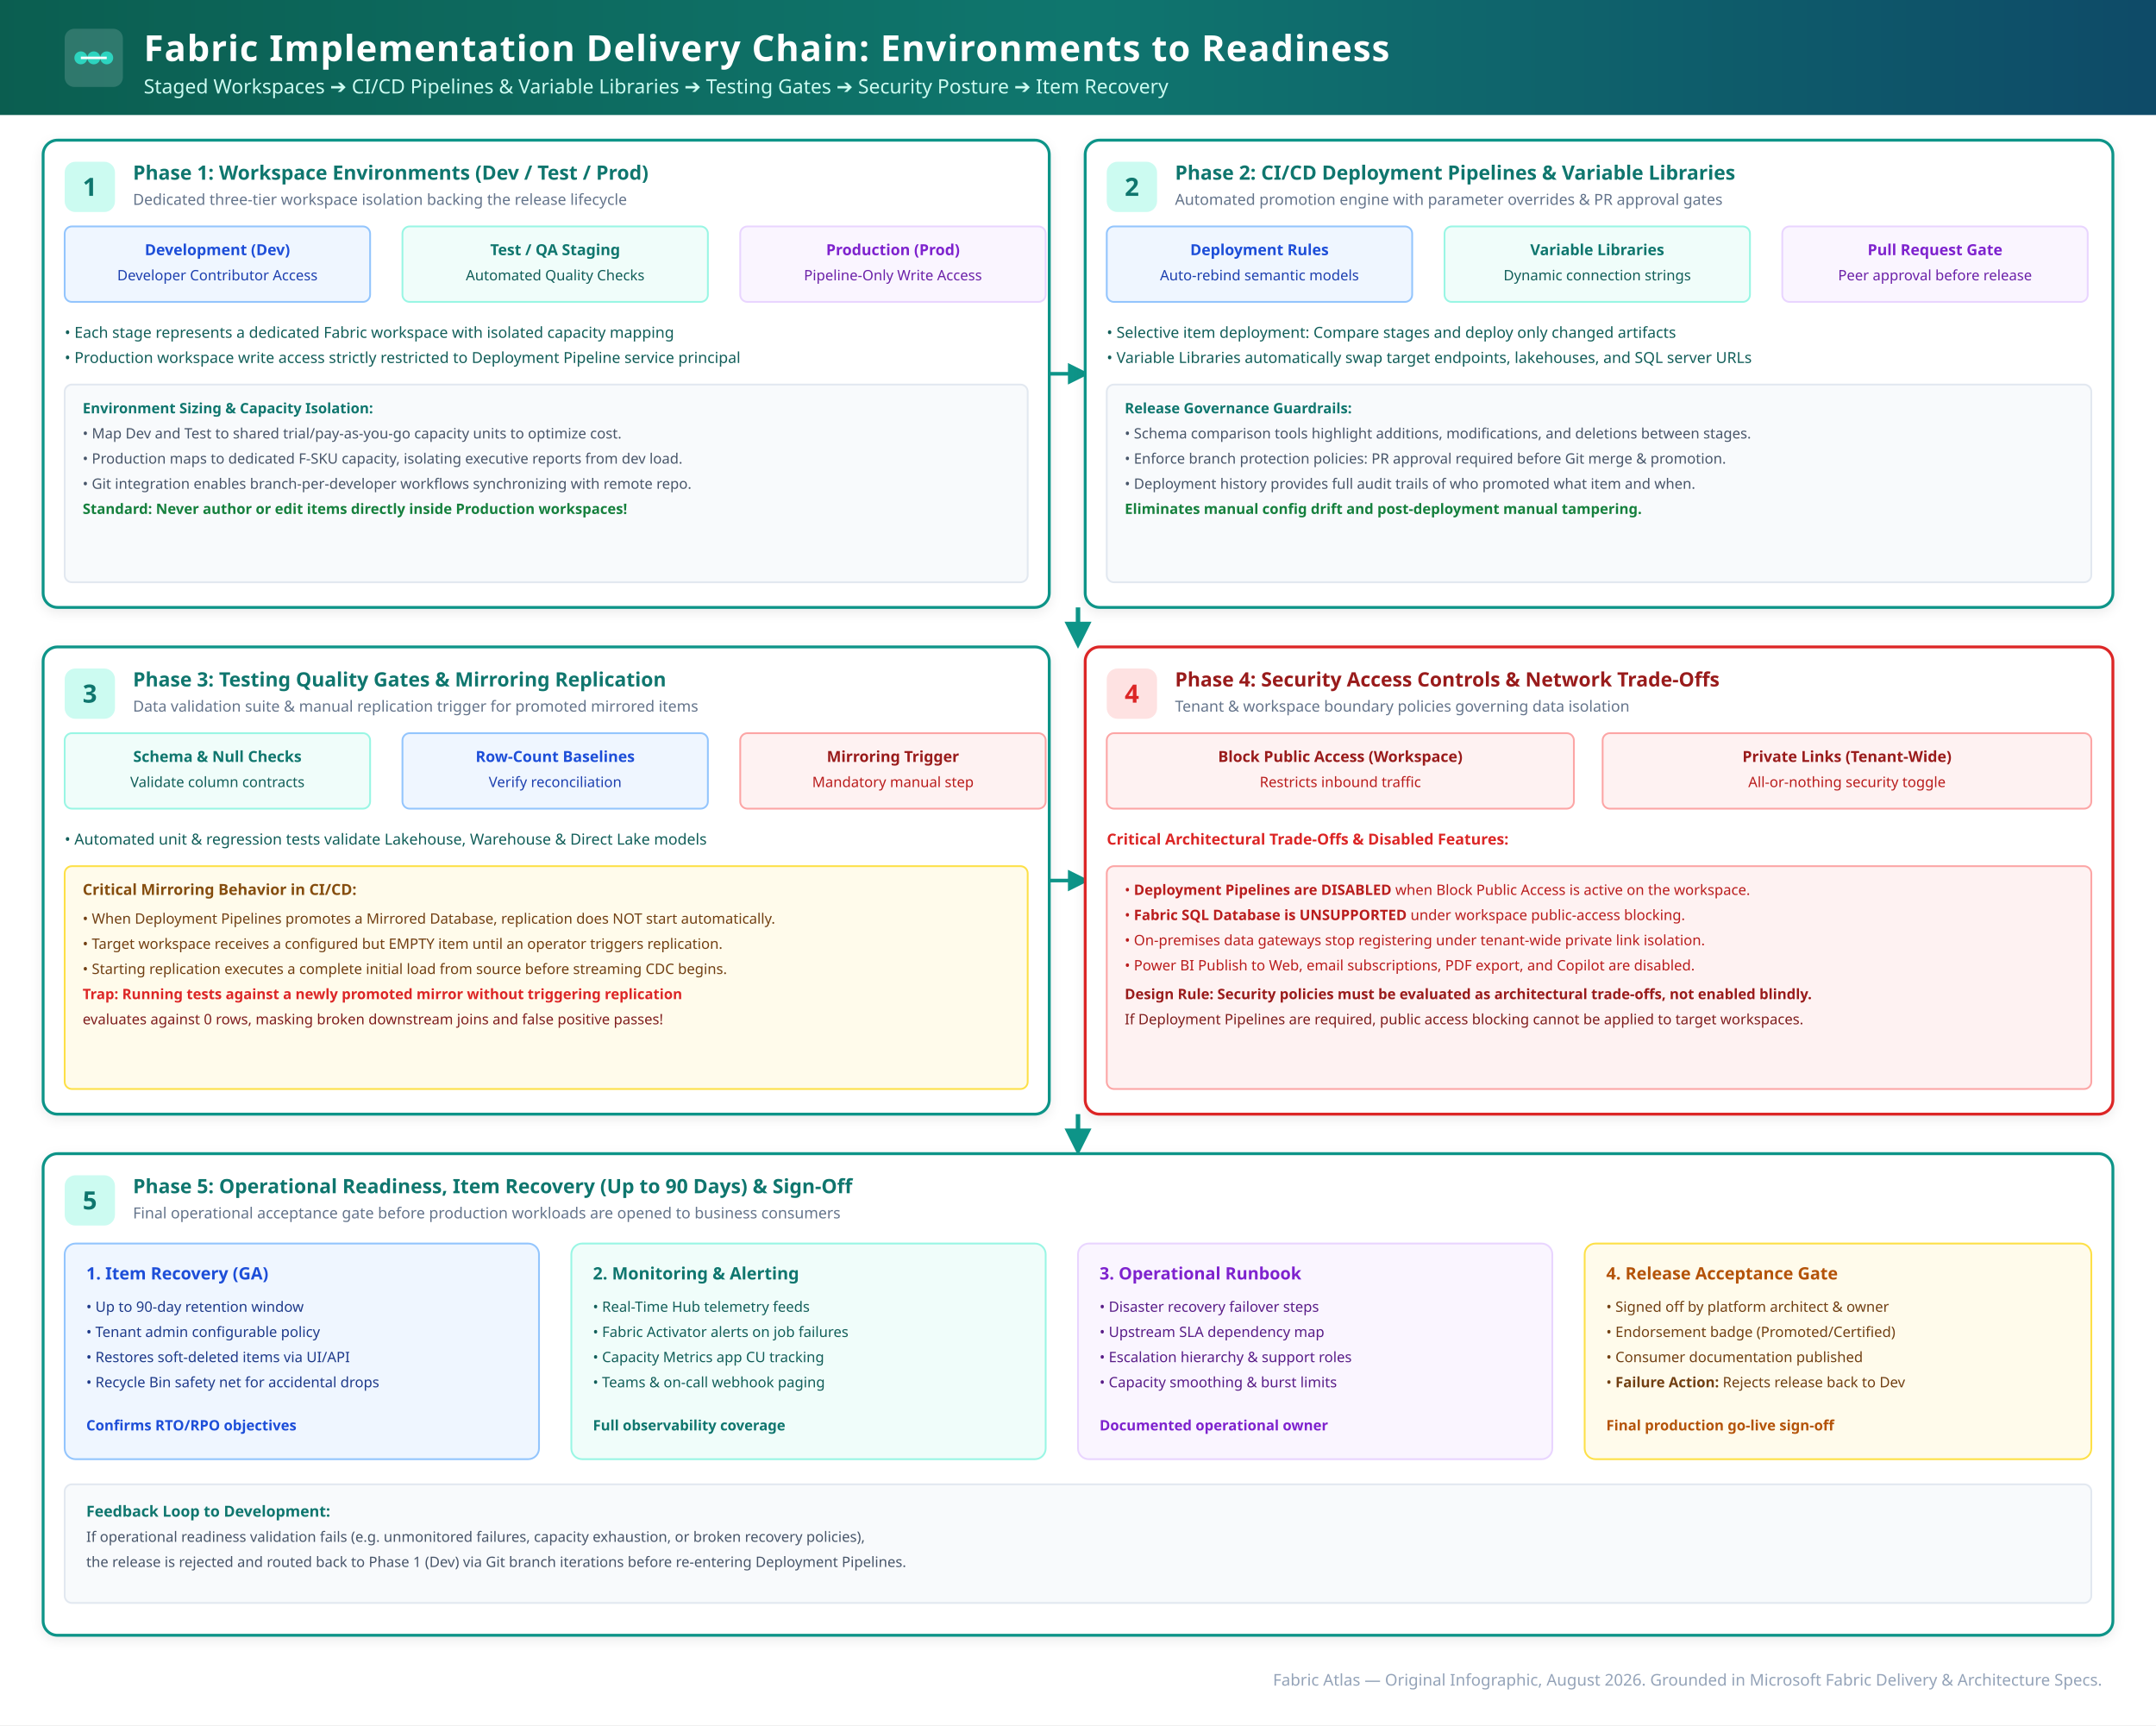
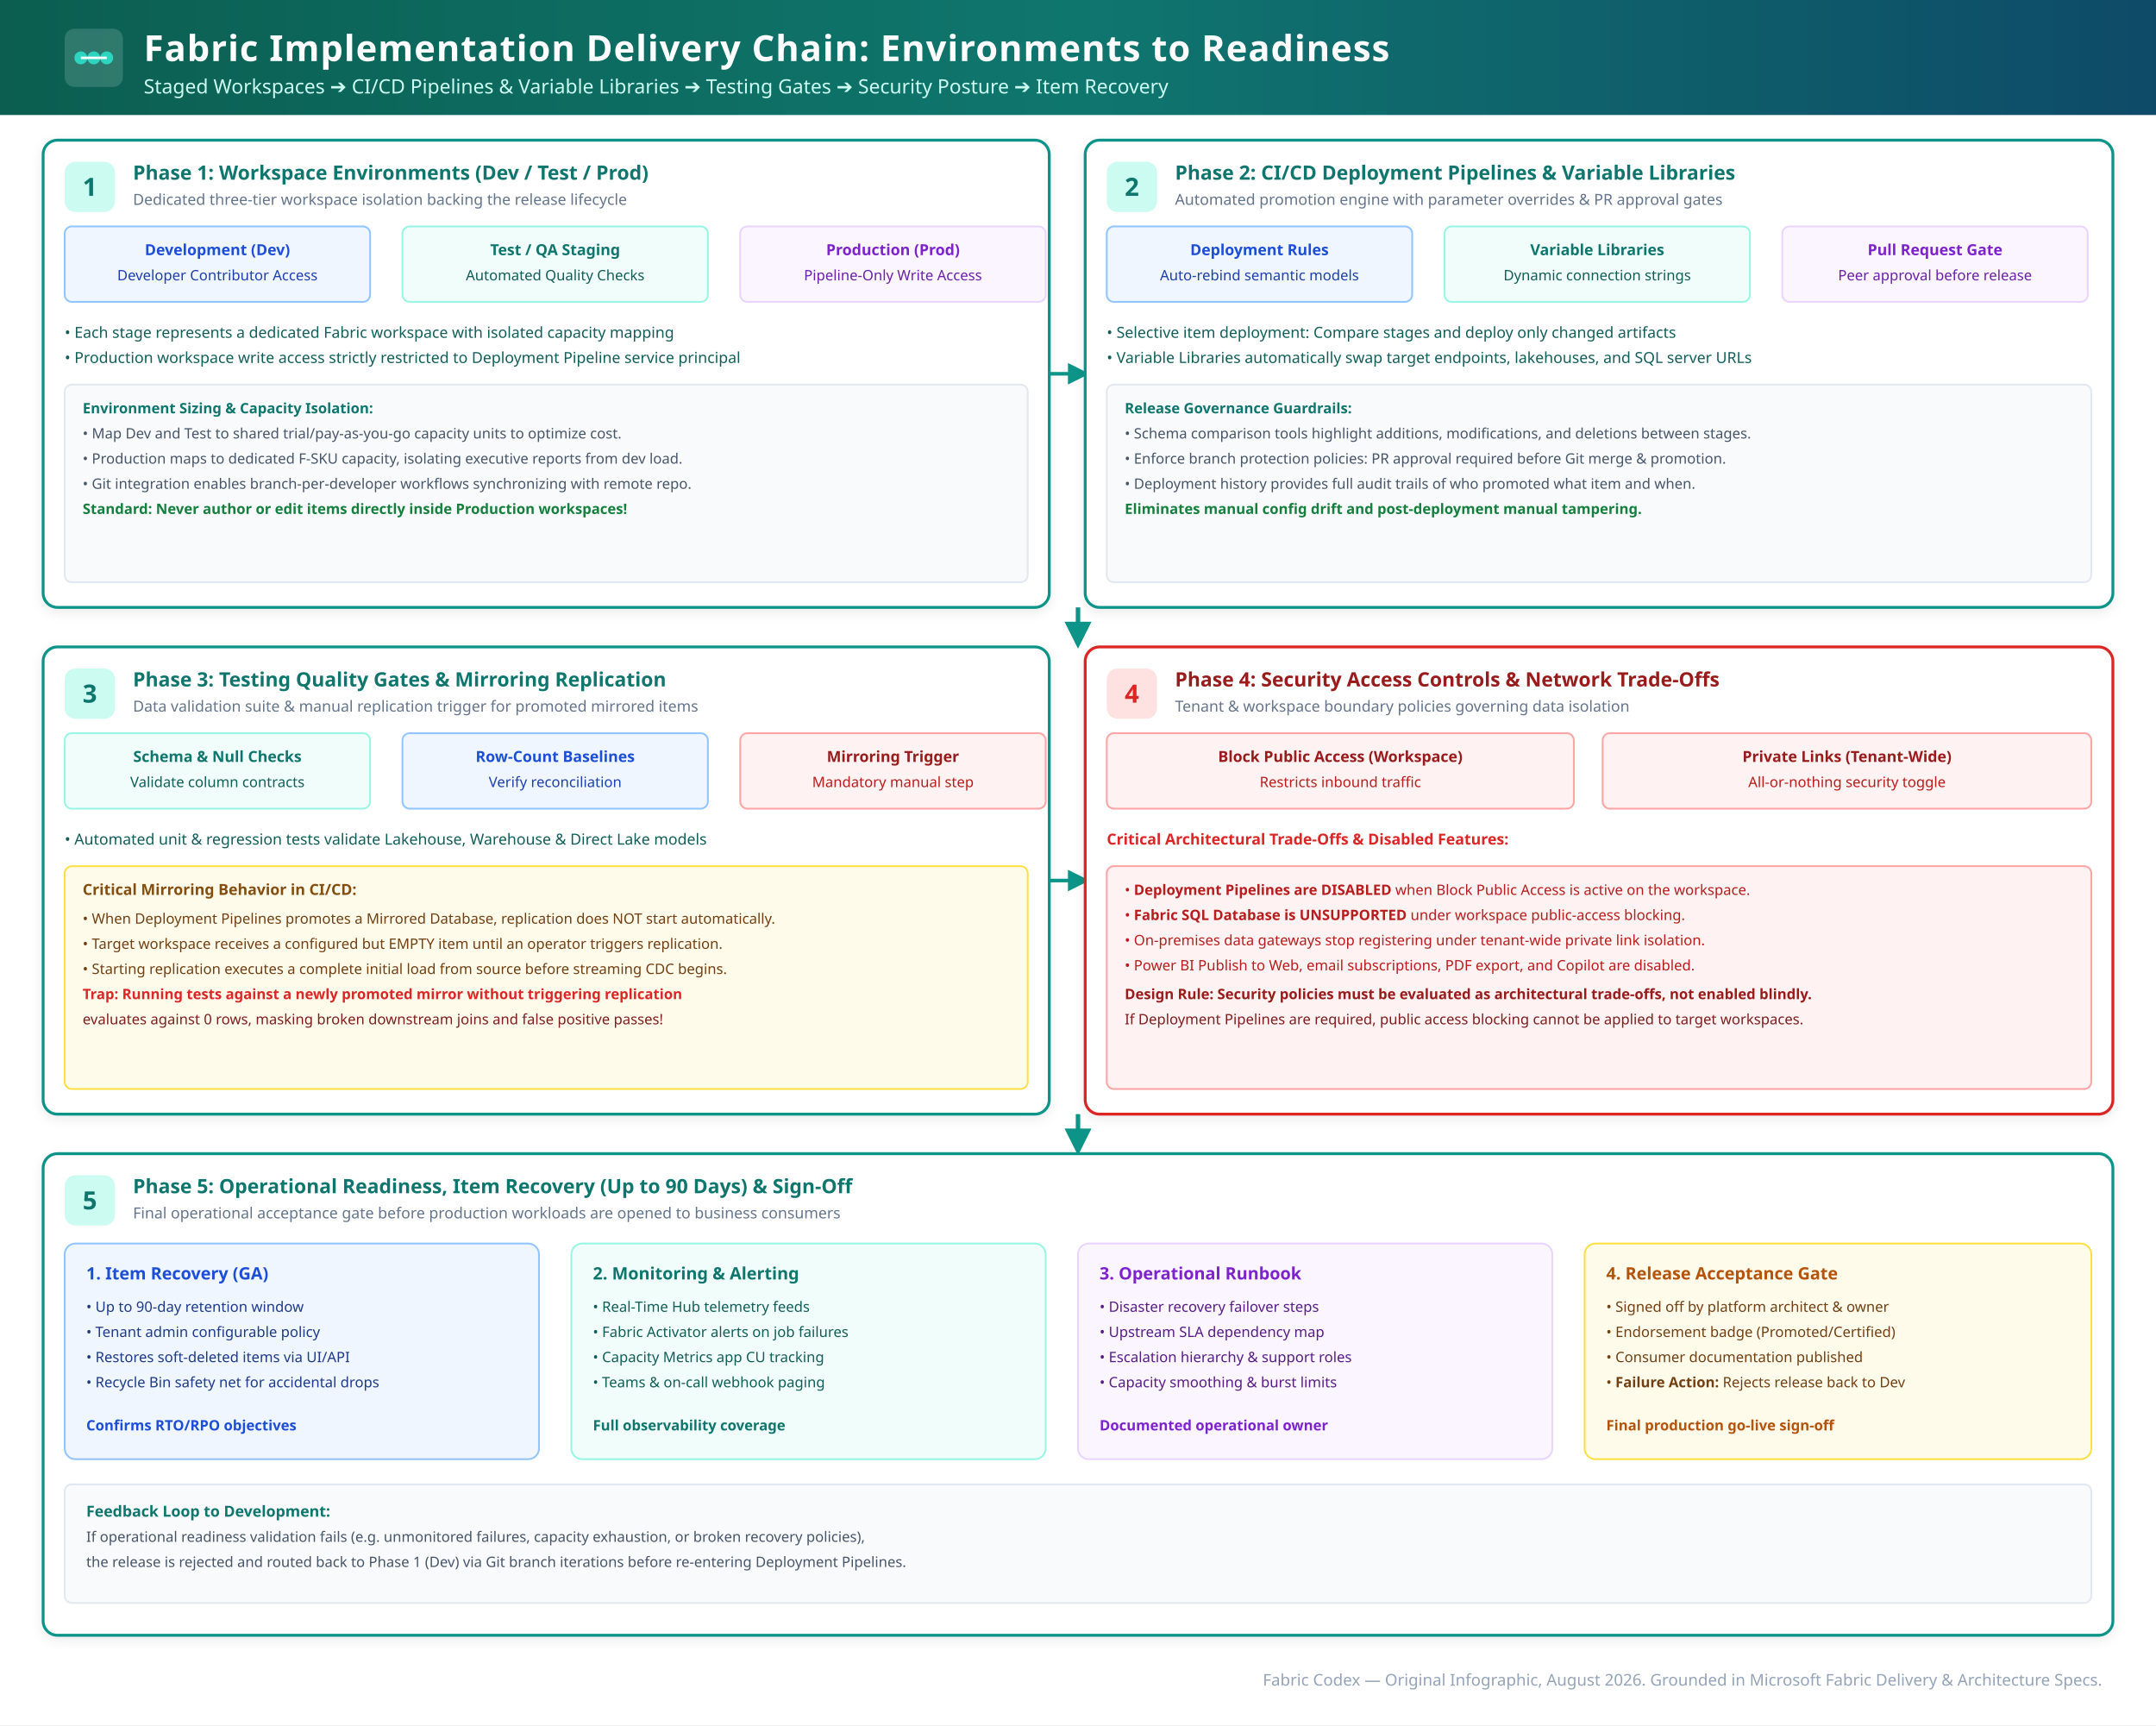
<svg xmlns="http://www.w3.org/2000/svg" viewBox="0 0 1200 960" font-family="Segoe UI, -apple-system, sans-serif" role="img" aria-labelledby="aia-title aia-desc" data-diagram-id="architecture-implementation-architecture">
  <defs>
    <linearGradient id="aia-head" x1="0" y1="0" x2="1" y2="0">
      <stop offset="0%" stop-color="#0B5E50" />
      <stop offset="50%" stop-color="#0F766E" />
      <stop offset="100%" stop-color="#0E4A68" />
    </linearGradient>
    <linearGradient id="aia-teal-bg" x1="0" y1="0" x2="0" y2="1">
      <stop offset="0%" stop-color="#F0FDFA" />
      <stop offset="100%" stop-color="#CCFBF1" />
    </linearGradient>
    <linearGradient id="aia-blue-bg" x1="0" y1="0" x2="0" y2="1">
      <stop offset="0%" stop-color="#EFF6FF" />
      <stop offset="100%" stop-color="#DBEAFE" />
    </linearGradient>
    <linearGradient id="aia-purple-bg" x1="0" y1="0" x2="0" y2="1">
      <stop offset="0%" stop-color="#FAF5FF" />
      <stop offset="100%" stop-color="#F3E8FF" />
    </linearGradient>
    <filter id="aia-shadow" x="-3%" y="-4%" width="106%" height="110%" filterUnits="userSpaceOnUse">
      <feDropShadow dx="0" dy="2" stdDeviation="3" flood-color="#0F172A" flood-opacity="0.08" />
    </filter>
    <marker id="aia-arr-teal" viewBox="0 0 10 10" refX="8" refY="5" markerWidth="6" markerHeight="6" orient="auto-start-reverse">
      <path d="M0 0 L10 5 L0 10 z" fill="#0D9488" />
    </marker>
    <marker id="aia-arr-blue" viewBox="0 0 10 10" refX="8" refY="5" markerWidth="6" markerHeight="6" orient="auto-start-reverse">
      <path d="M0 0 L10 5 L0 10 z" fill="#2563EB" />
    </marker>
    <marker id="aia-arr-red" viewBox="0 0 10 10" refX="8" refY="5" markerWidth="6" markerHeight="6" orient="auto-start-reverse">
      <path d="M0 0 L10 5 L0 10 z" fill="#DC2626" />
    </marker>
  </defs>
  <rect width="1200" height="960" fill="#FFFFFF" />
  <rect width="1200" height="64" fill="url(#aia-head)" />
  <g data-official-icon="microsoft" data-icon-name="deployment_pipelines_32">
    <g transform="translate(36, 16) scale(0.9)">
      <rect width="36" height="36" rx="6" fill="#FFFFFF" fill-opacity="0.15" />
      <circle cx="10" cy="18" r="4" fill="#2DD4BF" />
      <circle cx="18" cy="18" r="4" fill="#2DD4BF" />
      <circle cx="26" cy="18" r="4" fill="#2DD4BF" />
      <line x1="10" y1="18" x2="26" y2="18" stroke="#FFFFFF" stroke-width="1.5" />
    </g>
  </g>
  <text x="80" y="34" font-size="20" font-weight="800" fill="#FFFFFF" letter-spacing="0.5px">Fabric Implementation Delivery Chain: Environments to Readiness</text>
  <text x="80" y="52" font-size="11" fill="#CCFBF1">Staged Workspaces ➔ CI/CD Pipelines &amp; Variable Libraries ➔ Testing Gates ➔ Security Posture ➔ Item Recovery</text>
  <g data-node-id="environments" role="group" tabindex="0" aria-label="Workspace environments (Dev / Test / Production)">
    <rect x="24" y="78" width="560" height="260" rx="8" fill="#FFFFFF" stroke="#0D9488" stroke-width="1.6" filter="url(#aia-shadow)" />
    <rect x="36" y="90" width="28" height="28" rx="6" fill="#CCFBF1" />
    <text x="50" y="109" text-anchor="middle" font-size="14" font-weight="900" fill="#0F766E">1</text>
    <text x="74" y="100" font-size="11" font-weight="800" fill="#0F766E">Phase 1: Workspace Environments (Dev / Test / Prod)</text>
    <text x="74" y="114" font-size="8.5" fill="#64748B">Dedicated three-tier workspace isolation backing the release lifecycle</text>
    <g transform="translate(36, 126)">
      <rect x="0" y="0" width="170" height="42" rx="4" fill="#EFF6FF" stroke="#93C5FD" />
      <text x="85" y="16" text-anchor="middle" font-size="8.5" font-weight="800" fill="#1D4ED8">Development (Dev)</text>
      <text x="85" y="30" text-anchor="middle" font-size="8" fill="#1E40AF">Developer Contributor Access</text>
      <rect x="188" y="0" width="170" height="42" rx="4" fill="#F0FDFA" stroke="#99F6E4" />
      <text x="273" y="16" text-anchor="middle" font-size="8.5" font-weight="800" fill="#0F766E">Test / QA Staging</text>
      <text x="273" y="30" text-anchor="middle" font-size="8" fill="#115E59">Automated Quality Checks</text>
      <rect x="376" y="0" width="170" height="42" rx="4" fill="#FAF5FF" stroke="#E9D5FF" />
      <text x="461" y="16" text-anchor="middle" font-size="8.5" font-weight="800" fill="#7E22CE">Production (Prod)</text>
      <text x="461" y="30" text-anchor="middle" font-size="8" fill="#6B21A8">Pipeline-Only Write Access</text>
    </g>
    <text x="36" y="188" font-size="8.5" fill="#115E59">• Each stage represents a dedicated Fabric workspace with isolated capacity mapping</text>
    <text x="36" y="202" font-size="8.5" fill="#115E59">• Production workspace write access strictly restricted to Deployment Pipeline service principal</text>
    <rect x="36" y="214" width="536" height="110" rx="4" fill="#F8FAFC" stroke="#E2E8F0" />
    <text x="46" y="230" font-size="8" font-weight="700" fill="#0F766E">Environment Sizing &amp; Capacity Isolation:</text>
    <text x="46" y="244" font-size="8" fill="#475569">• Map Dev and Test to shared trial/pay-as-you-go capacity units to optimize cost.</text>
    <text x="46" y="258" font-size="8" fill="#475569">• Production maps to dedicated F-SKU capacity, isolating executive reports from dev load.</text>
    <text x="46" y="272" font-size="8" fill="#475569">• Git integration enables branch-per-developer workflows synchronizing with remote repo.</text>
    <text x="46" y="286" font-size="8" font-weight="700" fill="#15803D">Standard: Never author or edit items directly inside Production workspaces!</text>
  </g>
  <line x1="584" y1="208" x2="604" y2="208" stroke="#0D9488" stroke-width="2" marker-end="url(#aia-arr-teal)" />
  <g data-node-id="deployment-pipelines" role="group" tabindex="0" aria-label="Deployment Pipelines — promote + Variable Libraries">
    <rect x="604" y="78" width="572" height="260" rx="8" fill="#FFFFFF" stroke="#0D9488" stroke-width="1.6" filter="url(#aia-shadow)" />
    <rect x="616" y="90" width="28" height="28" rx="6" fill="#CCFBF1" />
    <text x="630" y="109" text-anchor="middle" font-size="14" font-weight="900" fill="#0F766E">2</text>
    <text x="654" y="100" font-size="11" font-weight="800" fill="#0F766E">Phase 2: CI/CD Deployment Pipelines &amp; Variable Libraries</text>
    <text x="654" y="114" font-size="8.5" fill="#64748B">Automated promotion engine with parameter overrides &amp; PR approval gates</text>
    <g transform="translate(616, 126)">
      <rect x="0" y="0" width="170" height="42" rx="4" fill="#EFF6FF" stroke="#93C5FD" />
      <text x="85" y="16" text-anchor="middle" font-size="8.5" font-weight="800" fill="#1D4ED8">Deployment Rules</text>
      <text x="85" y="30" text-anchor="middle" font-size="8" fill="#1E40AF">Auto-rebind semantic models</text>
      <rect x="188" y="0" width="170" height="42" rx="4" fill="#F0FDFA" stroke="#99F6E4" />
      <text x="273" y="16" text-anchor="middle" font-size="8.5" font-weight="800" fill="#0F766E">Variable Libraries</text>
      <text x="273" y="30" text-anchor="middle" font-size="8" fill="#115E59">Dynamic connection strings</text>
      <rect x="376" y="0" width="170" height="42" rx="4" fill="#FAF5FF" stroke="#E9D5FF" />
      <text x="461" y="16" text-anchor="middle" font-size="8.5" font-weight="800" fill="#7E22CE">Pull Request Gate</text>
      <text x="461" y="30" text-anchor="middle" font-size="8" fill="#6B21A8">Peer approval before release</text>
    </g>
    <text x="616" y="188" font-size="8.5" fill="#115E59">• Selective item deployment: Compare stages and deploy only changed artifacts</text>
    <text x="616" y="202" font-size="8.5" fill="#115E59">• Variable Libraries automatically swap target endpoints, lakehouses, and SQL server URLs</text>
    <rect x="616" y="214" width="548" height="110" rx="4" fill="#F8FAFC" stroke="#E2E8F0" />
    <text x="626" y="230" font-size="8" font-weight="700" fill="#0F766E">Release Governance Guardrails:</text>
    <text x="626" y="244" font-size="8" fill="#475569">• Schema comparison tools highlight additions, modifications, and deletions between stages.</text>
    <text x="626" y="258" font-size="8" fill="#475569">• Enforce branch protection policies: PR approval required before Git merge &amp; promotion.</text>
    <text x="626" y="272" font-size="8" fill="#475569">• Deployment history provides full audit trails of who promoted what item and when.</text>
    <text x="626" y="286" font-size="8" font-weight="700" fill="#15803D">Eliminates manual config drift and post-deployment manual tampering.</text>
  </g>
  <path d="M 600,338 L 600,358" fill="none" stroke="#0D9488" stroke-width="2.5" marker-end="url(#aia-arr-teal)" />
  <g data-node-id="testing" role="group" tabindex="0" aria-label="Testing — quality gates + mirroring replication trigger">
    <rect x="24" y="360" width="560" height="260" rx="8" fill="#FFFFFF" stroke="#0D9488" stroke-width="1.6" filter="url(#aia-shadow)" />
    <rect x="36" y="372" width="28" height="28" rx="6" fill="#CCFBF1" />
    <text x="50" y="391" text-anchor="middle" font-size="14" font-weight="900" fill="#0F766E">3</text>
    <text x="74" y="382" font-size="11" font-weight="800" fill="#0F766E">Phase 3: Testing Quality Gates &amp; Mirroring Replication</text>
    <text x="74" y="396" font-size="8.5" fill="#64748B">Data validation suite &amp; manual replication trigger for promoted mirrored items</text>
    <g transform="translate(36, 408)">
      <rect x="0" y="0" width="170" height="42" rx="4" fill="#F0FDFA" stroke="#99F6E4" />
      <text x="85" y="16" text-anchor="middle" font-size="8.5" font-weight="800" fill="#0F766E">Schema &amp; Null Checks</text>
      <text x="85" y="30" text-anchor="middle" font-size="8" fill="#115E59">Validate column contracts</text>
      <rect x="188" y="0" width="170" height="42" rx="4" fill="#EFF6FF" stroke="#93C5FD" />
      <text x="273" y="16" text-anchor="middle" font-size="8.5" font-weight="800" fill="#1D4ED8">Row-Count Baselines</text>
      <text x="273" y="30" text-anchor="middle" font-size="8" fill="#1E40AF">Verify reconciliation</text>
      <rect x="376" y="0" width="170" height="42" rx="4" fill="#FEF2F2" stroke="#FCA5A5" />
      <text x="461" y="16" text-anchor="middle" font-size="8.5" font-weight="800" fill="#991B1B">Mirroring Trigger</text>
      <text x="461" y="30" text-anchor="middle" font-size="8" fill="#B91C1C">Mandatory manual step</text>
    </g>
    <text x="36" y="470" font-size="8.5" fill="#115E59">• Automated unit &amp; regression tests validate Lakehouse, Warehouse &amp; Direct Lake models</text>
    <rect x="36" y="482" width="536" height="124" rx="4" fill="#FFFBEB" stroke="#FDE047" />
    <text x="46" y="498" font-size="8.5" font-weight="800" fill="#854D0E">Critical Mirroring Behavior in CI/CD:</text>
    <text x="46" y="514" font-size="8" fill="#713F12">• When Deployment Pipelines promotes a Mirrored Database, replication does NOT start automatically.</text>
    <text x="46" y="528" font-size="8" fill="#713F12">• Target workspace receives a configured but EMPTY item until an operator triggers replication.</text>
    <text x="46" y="542" font-size="8" fill="#713F12">• Starting replication executes a complete initial load from source before streaming CDC begins.</text>
    <text x="46" y="556" font-size="8" font-weight="700" fill="#DC2626">Trap: Running tests against a newly promoted mirror without triggering replication</text>
    <text x="46" y="570" font-size="8" fill="#7F1D1D">evaluates against 0 rows, masking broken downstream joins and false positive passes!</text>
  </g>
  <line x1="584" y1="490" x2="604" y2="490" stroke="#0D9488" stroke-width="2" marker-end="url(#aia-arr-teal)" />
  <g data-node-id="security" role="group" tabindex="0" aria-label="Security — workspace &amp; tenant access controls">
    <rect x="604" y="360" width="572" height="260" rx="8" fill="#FFFFFF" stroke="#DC2626" stroke-width="1.6" filter="url(#aia-shadow)" />
    <rect x="616" y="372" width="28" height="28" rx="6" fill="#FEE2E2" />
    <text x="630" y="391" text-anchor="middle" font-size="14" font-weight="900" fill="#DC2626">4</text>
    <text x="654" y="382" font-size="11" font-weight="800" fill="#991B1B">Phase 4: Security Access Controls &amp; Network Trade-Offs</text>
    <text x="654" y="396" font-size="8.5" fill="#64748B">Tenant &amp; workspace boundary policies governing data isolation</text>
    <g transform="translate(616, 408)">
      <rect x="0" y="0" width="260" height="42" rx="4" fill="#FEF2F2" stroke="#FCA5A5" />
      <text x="130" y="16" text-anchor="middle" font-size="8.5" font-weight="800" fill="#991B1B">Block Public Access (Workspace)</text>
      <text x="130" y="30" text-anchor="middle" font-size="8" fill="#B91C1C">Restricts inbound traffic</text>
      <rect x="276" y="0" width="272" height="42" rx="4" fill="#FEF2F2" stroke="#FCA5A5" />
      <text x="412" y="16" text-anchor="middle" font-size="8.5" font-weight="800" fill="#991B1B">Private Links (Tenant-Wide)</text>
      <text x="412" y="30" text-anchor="middle" font-size="8" fill="#B91C1C">All-or-nothing security toggle</text>
    </g>
    <text x="616" y="470" font-size="8.5" font-weight="700" fill="#DC2626">Critical Architectural Trade-Offs &amp; Disabled Features:</text>
    <rect x="616" y="482" width="548" height="124" rx="4" fill="#FEF2F2" stroke="#FCA5A5" />
    <text x="626" y="498" font-size="8" fill="#B91C1C">• <tspan font-weight="700">Deployment Pipelines are DISABLED</tspan> when Block Public Access is active on the workspace.</text>
    <text x="626" y="512" font-size="8" fill="#B91C1C">• <tspan font-weight="700">Fabric SQL Database is UNSUPPORTED</tspan> under workspace public-access blocking.</text>
    <text x="626" y="526" font-size="8" fill="#B91C1C">• On-premises data gateways stop registering under tenant-wide private link isolation.</text>
    <text x="626" y="540" font-size="8" fill="#B91C1C">• Power BI Publish to Web, email subscriptions, PDF export, and Copilot are disabled.</text>
    <text x="626" y="556" font-size="8" font-weight="700" fill="#991B1B">Design Rule: Security policies must be evaluated as architectural trade-offs, not enabled blindly.</text>
    <text x="626" y="570" font-size="8" fill="#7F1D1D">If Deployment Pipelines are required, public access blocking cannot be applied to target workspaces.</text>
  </g>
  <path d="M 600,620 L 600,640" fill="none" stroke="#0D9488" stroke-width="2.5" marker-end="url(#aia-arr-teal)" />
  <g data-node-id="operational-readiness" role="group" tabindex="0" aria-label="Operational readiness — Item Recovery + monitoring gate">
    <rect x="24" y="642" width="1152" height="268" rx="8" fill="#FFFFFF" stroke="#0D9488" stroke-width="1.6" filter="url(#aia-shadow)" />
    <rect x="36" y="654" width="28" height="28" rx="6" fill="#CCFBF1" />
    <text x="50" y="673" text-anchor="middle" font-size="14" font-weight="900" fill="#0F766E">5</text>
    <text x="74" y="664" font-size="11" font-weight="800" fill="#0F766E">Phase 5: Operational Readiness, Item Recovery (Up to 90 Days) &amp; Sign-Off</text>
    <text x="74" y="678" font-size="8.5" fill="#64748B">Final operational acceptance gate before production workloads are opened to business consumers</text>
    <g transform="translate(36, 692)">
      <rect x="0" y="0" width="264" height="120" rx="6" fill="#EFF6FF" stroke="#93C5FD" />
      <text x="12" y="20" font-size="9.5" font-weight="800" fill="#1D4ED8">1. Item Recovery (GA)</text>
      <text x="12" y="38" font-size="8" fill="#1E3A8A">• Up to 90-day retention window</text>
      <text x="12" y="52" font-size="8" fill="#1E3A8A">• Tenant admin configurable policy</text>
      <text x="12" y="66" font-size="8" fill="#1E3A8A">• Restores soft-deleted items via UI/API</text>
      <text x="12" y="80" font-size="8" fill="#1E3A8A">• Recycle Bin safety net for accidental drops</text>
      <text x="12" y="104" font-size="8" font-weight="700" fill="#1D4ED8">Confirms RTO/RPO objectives</text>
      <rect x="282" y="0" width="264" height="120" rx="6" fill="#F0FDFA" stroke="#99F6E4" />
      <text x="294" y="20" font-size="9.5" font-weight="800" fill="#0F766E">2. Monitoring &amp; Alerting</text>
      <text x="294" y="38" font-size="8" fill="#115E59">• Real-Time Hub telemetry feeds</text>
      <text x="294" y="52" font-size="8" fill="#115E59">• Fabric Activator alerts on job failures</text>
      <text x="294" y="66" font-size="8" fill="#115E59">• Capacity Metrics app CU tracking</text>
      <text x="294" y="80" font-size="8" fill="#115E59">• Teams &amp; on-call webhook paging</text>
      <text x="294" y="104" font-size="8" font-weight="700" fill="#0F766E">Full observability coverage</text>
      <rect x="564" y="0" width="264" height="120" rx="6" fill="#FAF5FF" stroke="#E9D5FF" />
      <text x="576" y="20" font-size="9.5" font-weight="800" fill="#7E22CE">3. Operational Runbook</text>
      <text x="576" y="38" font-size="8" fill="#581C87">• Disaster recovery failover steps</text>
      <text x="576" y="52" font-size="8" fill="#581C87">• Upstream SLA dependency map</text>
      <text x="576" y="66" font-size="8" fill="#581C87">• Escalation hierarchy &amp; support roles</text>
      <text x="576" y="80" font-size="8" fill="#581C87">• Capacity smoothing &amp; burst limits</text>
      <text x="576" y="104" font-size="8" font-weight="700" fill="#7E22CE">Documented operational owner</text>
      <rect x="846" y="0" width="282" height="120" rx="6" fill="#FFFBEB" stroke="#FDE047" />
      <text x="858" y="20" font-size="9.5" font-weight="800" fill="#B45309">4. Release Acceptance Gate</text>
      <text x="858" y="38" font-size="8" fill="#713F12">• Signed off by platform architect &amp; owner</text>
      <text x="858" y="52" font-size="8" fill="#713F12">• Endorsement badge (Promoted/Certified)</text>
      <text x="858" y="66" font-size="8" fill="#713F12">• Consumer documentation published</text>
      <text x="858" y="80" font-size="8" fill="#713F12">• <tspan font-weight="700">Failure Action:</tspan> Rejects release back to Dev</text>
      <text x="858" y="104" font-size="8" font-weight="700" fill="#B45309">Final production go-live sign-off</text>
    </g>
    <rect x="36" y="826" width="1128" height="66" rx="4" fill="#F8FAFC" stroke="#E2E8F0" />
    <text x="48" y="844" font-size="8.5" font-weight="700" fill="#0F766E">Feedback Loop to Development:</text>
    <text x="48" y="858" font-size="8" fill="#475569">If operational readiness validation fails (e.g. unmonitored failures, capacity exhaustion, or broken recovery policies),</text>
    <text x="48" y="872" font-size="8" fill="#475569">the release is rejected and routed back to Phase 1 (Dev) via Git branch iterations before re-entering Deployment Pipelines.</text>
  </g>
-   <text x="1170" y="938" text-anchor="end" font-size="9" fill="#94A3B8">Fabric Atlas — Original Infographic, August 2026. Grounded in Microsoft Fabric Delivery &amp; Architecture Specs.</text>
+   <text x="1170" y="938" text-anchor="end" font-size="9" fill="#94A3B8">Fabric Codex — Original Infographic, August 2026. Grounded in Microsoft Fabric Delivery &amp; Architecture Specs.</text>
</svg>
